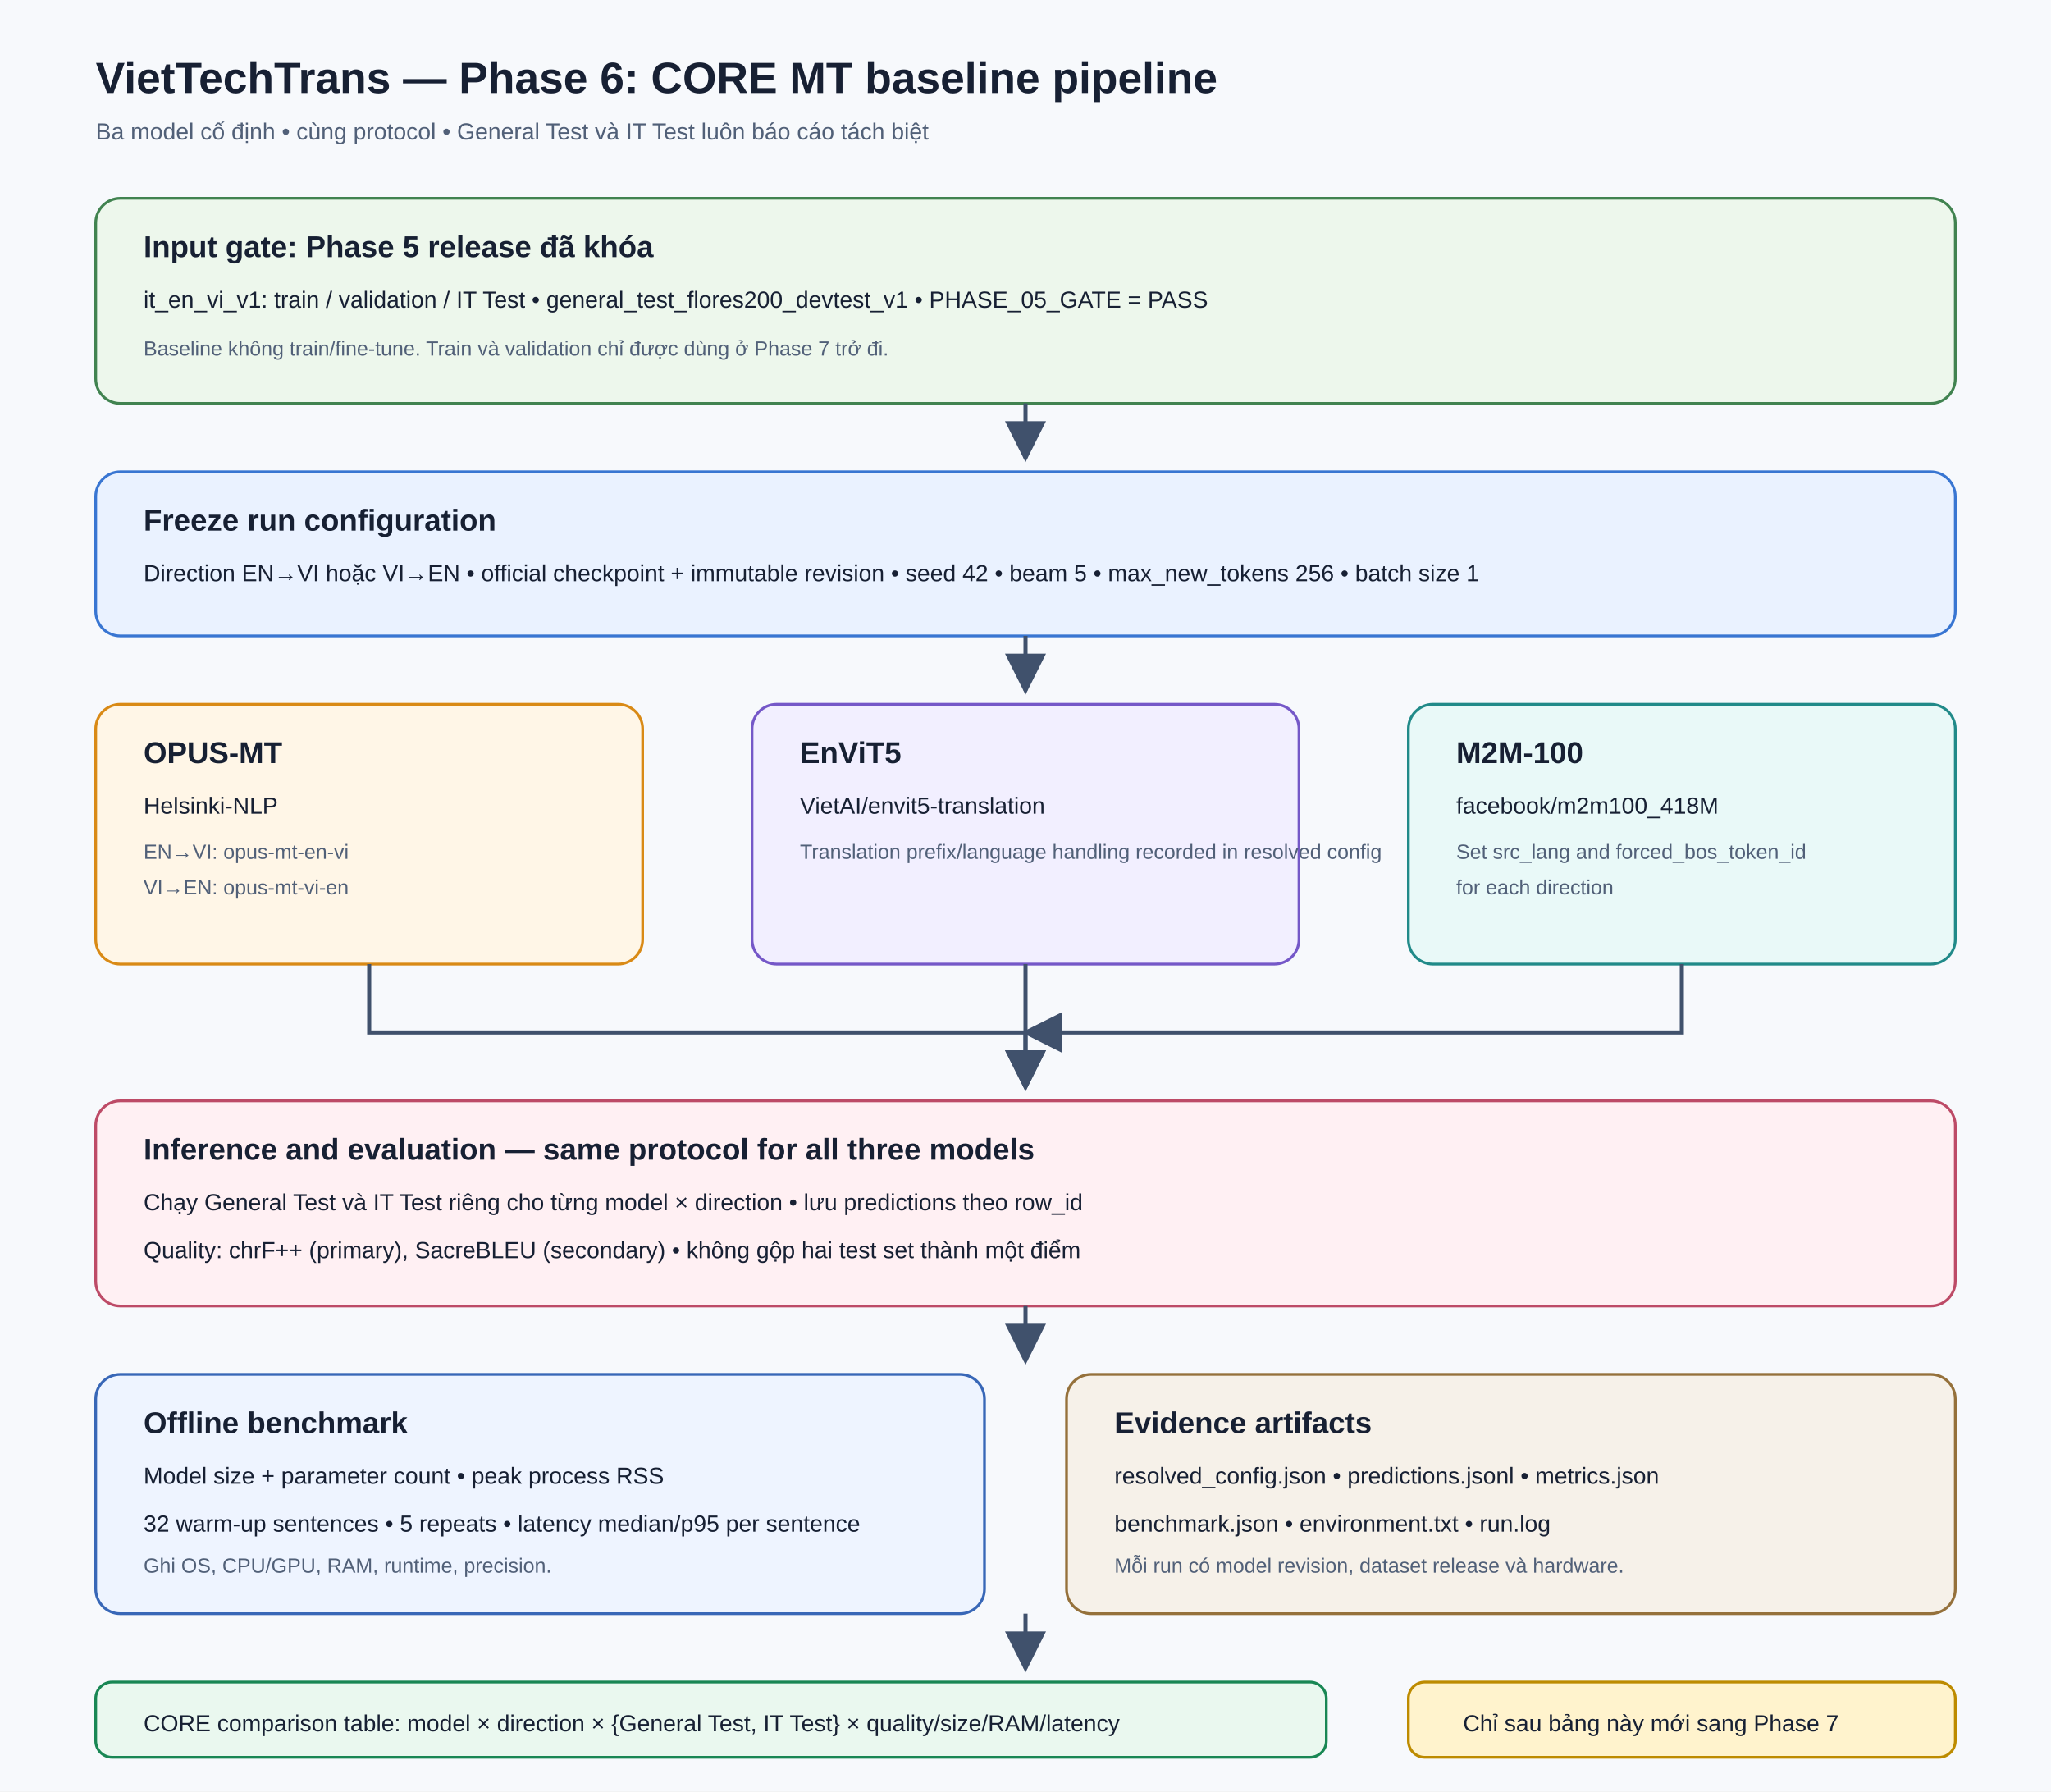
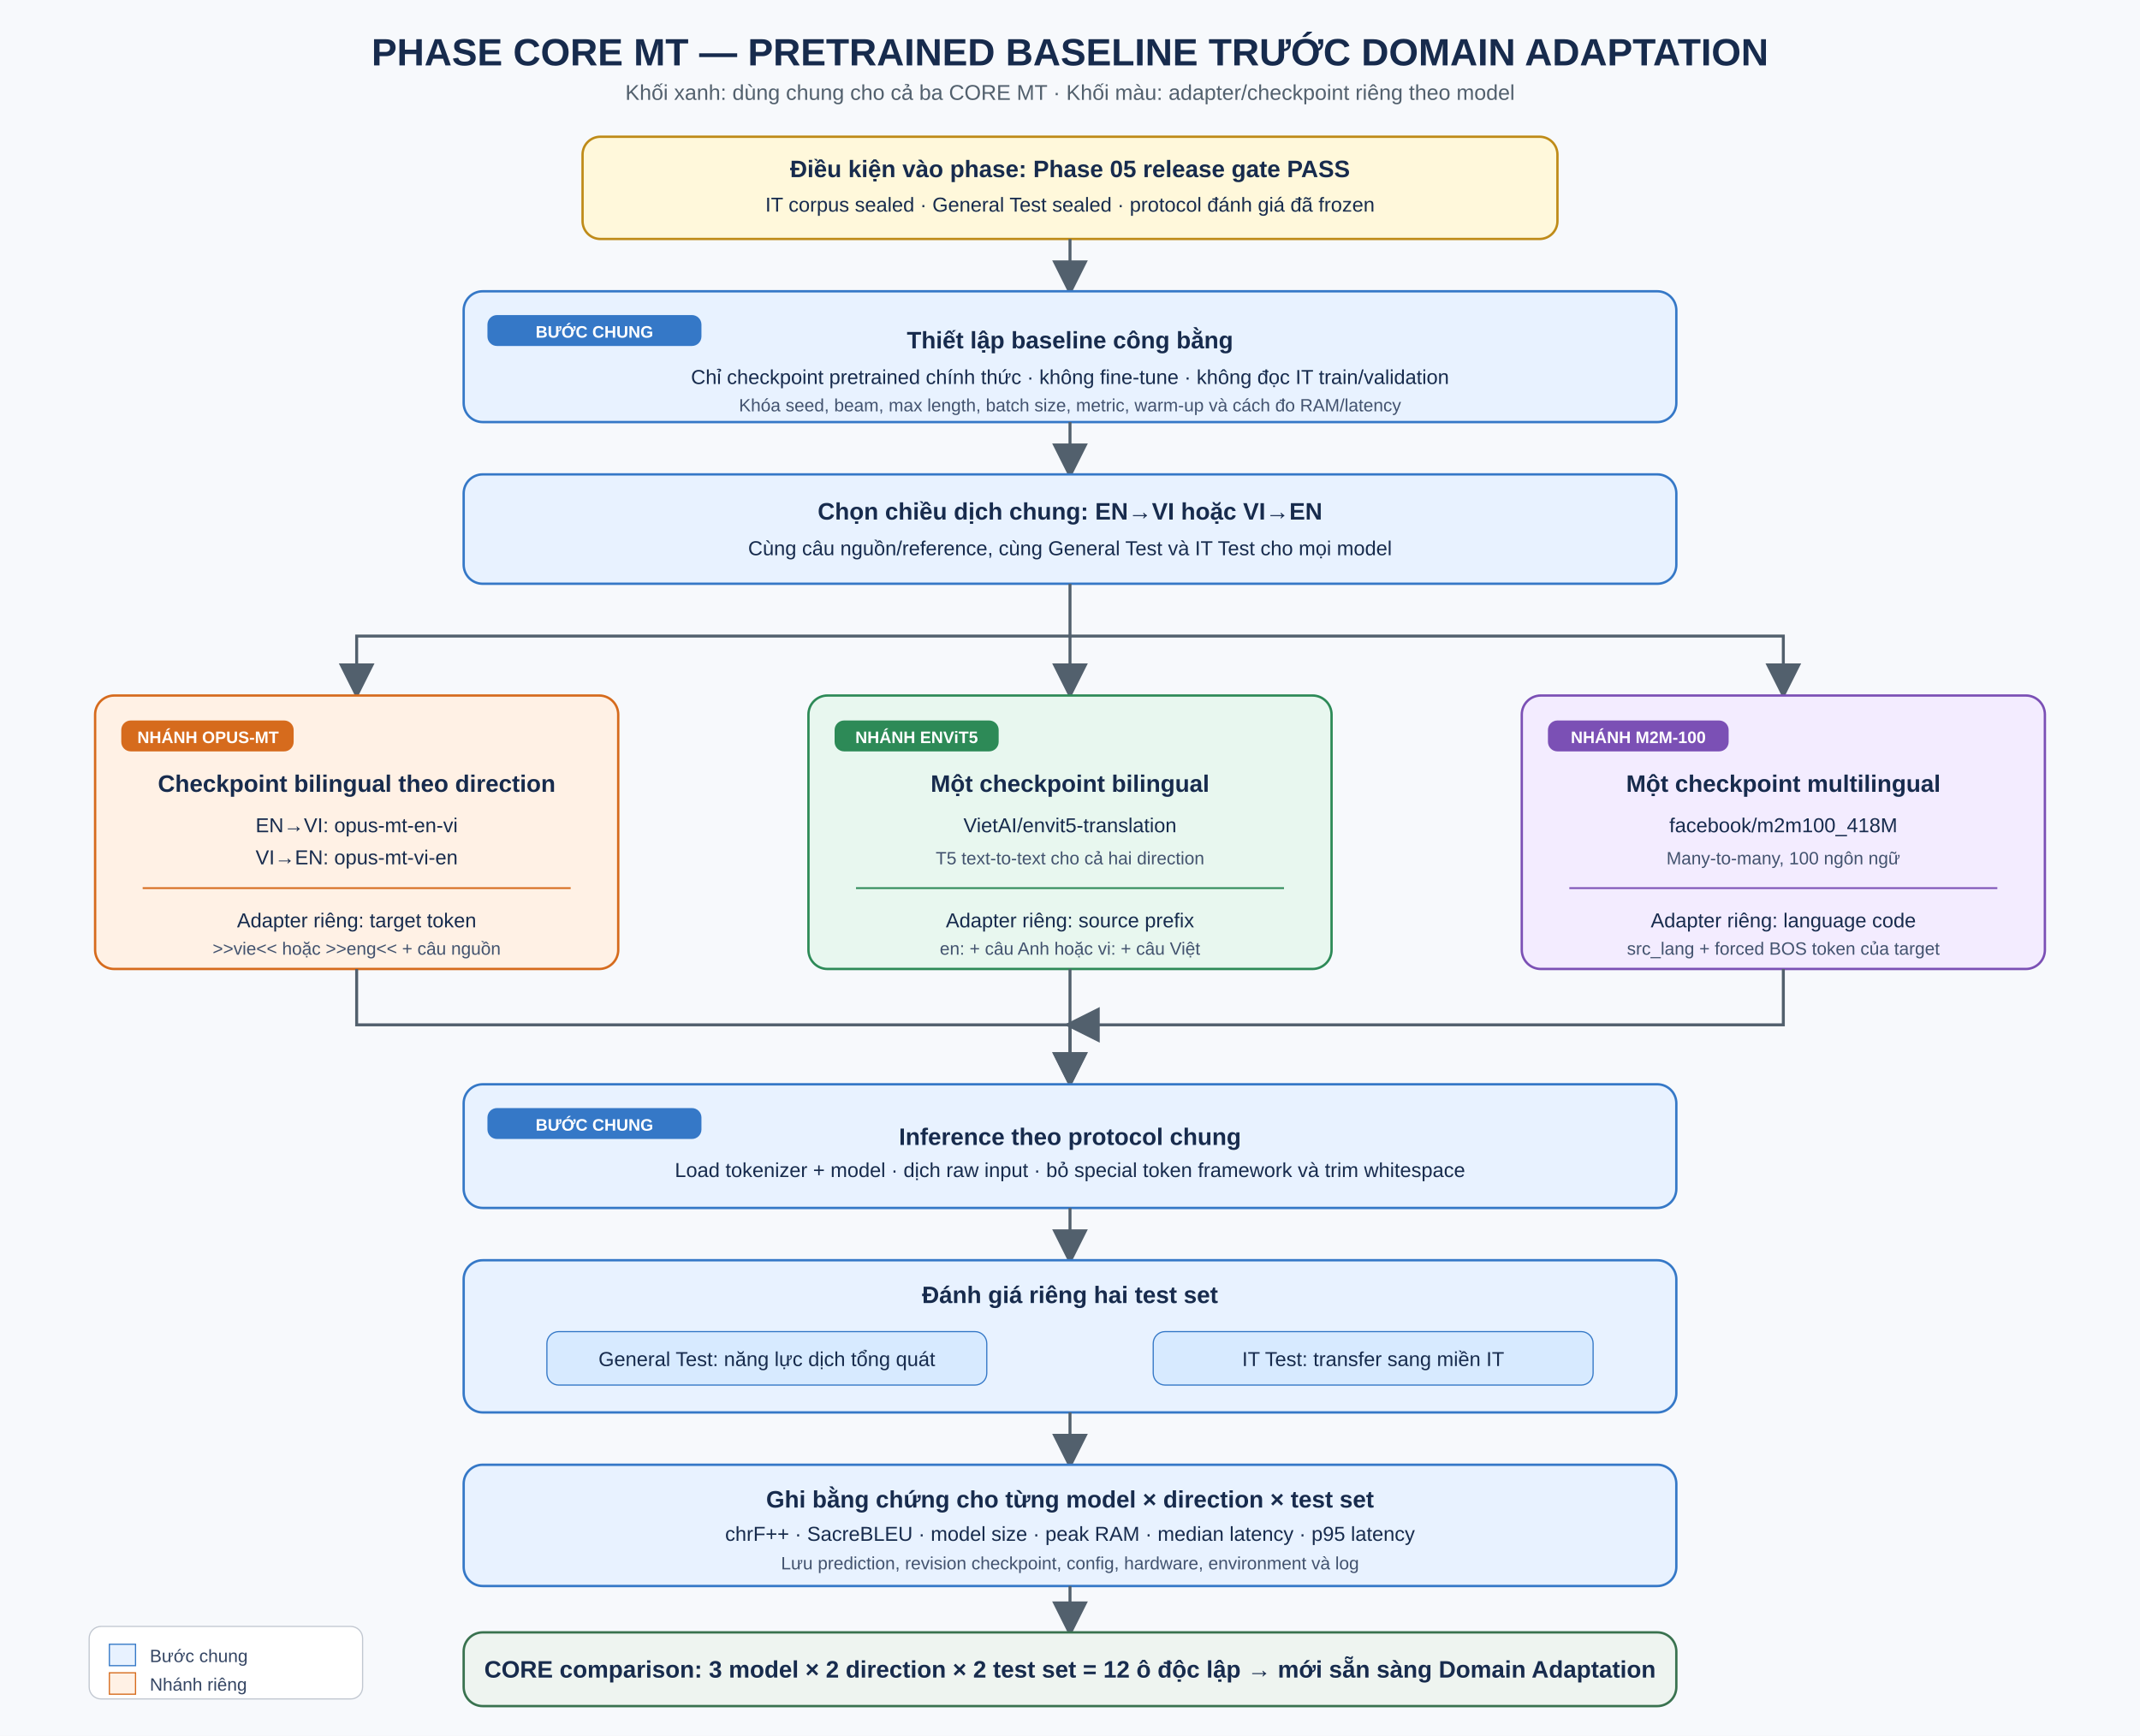
- <svg xmlns="http://www.w3.org/2000/svg" width="1500" height="1310" viewBox="0 0 1500 1310" role="img" aria-labelledby="title desc">
-   <style>text{font-family:Segoe UI,Arial,sans-serif;fill:#172033}.title{font-size:32px;font-weight:700}.sub{font-size:17px;fill:#516078}.stage{font-size:22px;font-weight:700}.body{font-size:17px}.small{font-size:15px;fill:#516078}.box{stroke-width:2;rx:18}.gate{fill:#eaf8ef;stroke:#198754;stroke-width:2;rx:12}.warn{fill:#fff3cd;stroke:#bd8b00;stroke-width:2;rx:12}.arrow{stroke:#40516c;stroke-width:3;fill:none;marker-end:url(#arrow)}</style>
+ <svg xmlns="http://www.w3.org/2000/svg" width="1800" height="1460" viewBox="0 0 1800 1460" role="img" aria-labelledby="title desc">
  <defs>
-     <marker id="arrow" markerWidth="10" markerHeight="10" refX="9" refY="5" orient="auto">
-       <path d="M0,0 L10,5 L0,10z" fill="#40516c" />
+     <marker id="arrow" markerWidth="12" markerHeight="12" refX="10" refY="6" orient="auto">
+       <path d="M0,0 L12,6 L0,12 Z" fill="#52606d" />
    </marker>
+     <style>
+       .bg { fill:#f7f9fc; } .title { font:700 32px Arial,sans-serif; fill:#172b4d; } .sub { font:400 18px Arial,sans-serif; fill:#52606d; }
+       .h { font:700 20px Arial,sans-serif; fill:#172b4d; } .t { font:400 17px Arial,sans-serif; fill:#172b4d; } .small { font:400 15px Arial,sans-serif; fill:#42526e; }
+       .common { fill:#e8f2ff; stroke:#3578c7; stroke-width:2; } .branch-opus { fill:#fff1e5; stroke:#d66b1d; stroke-width:2; }
+       .branch-envit { fill:#e8f7ef; stroke:#2d8a57; stroke-width:2; } .branch-m2m { fill:#f3ecff; stroke:#7b50b5; stroke-width:2; }
+       .end { fill:#eef4f0; stroke:#39724f; stroke-width:2; } .warn { fill:#fff8db; stroke:#bf8b18; stroke-width:2; }
+       .line { stroke:#52606d; stroke-width:2.5; fill:none; marker-end:url(#arrow); } .dash { stroke:#8a94a6; stroke-width:2; fill:none; stroke-dasharray:7 6; }
+       .tag { font:700 14px Arial,sans-serif; fill:#fff; } .legend { font:400 15px Arial,sans-serif; fill:#344563; }
+     </style>
  </defs>
-   <rect width="1500" height="1310" fill="#f7f9fc" />
-   <text x="70" y="68" class="title">VietTechTrans — Phase 6: CORE MT baseline pipeline</text>
-   <text x="70" y="102" class="sub">Ba model cố định • cùng protocol • General Test và IT Test luôn báo cáo tách biệt</text>
-   <rect x="70" y="145" width="1360" height="150" class="box" fill="#edf7ec" stroke="#418350" />
-   <text x="105" y="188" class="stage">Input gate: Phase 5 release đã khóa</text>
-   <text x="105" y="225" class="body">it_en_vi_v1: train / validation / IT Test • general_test_flores200_devtest_v1 • PHASE_05_GATE = PASS</text>
-   <text x="105" y="260" class="small">Baseline không train/fine-tune. Train và validation chỉ được dùng ở Phase 7 trở đi.</text>
-   <path d="M750 295V335" class="arrow" />
-   <rect x="70" y="345" width="1360" height="120" class="box" fill="#eaf2ff" stroke="#3976d2" />
-   <text x="105" y="388" class="stage">Freeze run configuration</text>
-   <text x="105" y="425" class="body">Direction EN→VI hoặc VI→EN • official checkpoint + immutable revision • seed 42 • beam 5 • max_new_tokens 256 • batch size 1</text>
-   <path d="M750 465V505" class="arrow" />
-   <rect x="70" y="515" width="400" height="190" class="box" fill="#fff6e7" stroke="#d98a16" />
-   <text x="105" y="558" class="stage">OPUS-MT</text>
-   <text x="105" y="595" class="body">Helsinki-NLP</text>
-   <text x="105" y="628" class="small">EN→VI: opus-mt-en-vi</text>
-   <text x="105" y="654" class="small">VI→EN: opus-mt-vi-en</text>
-   <rect x="550" y="515" width="400" height="190" class="box" fill="#f2efff" stroke="#7558c8" />
-   <text x="585" y="558" class="stage">EnViT5</text>
-   <text x="585" y="595" class="body">VietAI/envit5-translation</text>
-   <text x="585" y="628" class="small">Translation prefix/language handling recorded in resolved config</text>
-   <rect x="1030" y="515" width="400" height="190" class="box" fill="#e9f9f8" stroke="#218a89" />
-   <text x="1065" y="558" class="stage">M2M-100</text>
-   <text x="1065" y="595" class="body">facebook/m2m100_418M</text>
-   <text x="1065" y="628" class="small">Set src_lang and forced_bos_token_id</text>
-   <text x="1065" y="654" class="small">for each direction</text>
-   <path d="M270 705V755H750V795" class="arrow" />
-   <path d="M750 705V795" class="arrow" />
-   <path d="M1230 705V755H750" class="arrow" />
-   <rect x="70" y="805" width="1360" height="150" class="box" fill="#fff0f3" stroke="#bd4b67" />
-   <text x="105" y="848" class="stage">Inference and evaluation — same protocol for all three models</text>
-   <text x="105" y="885" class="body">Chạy General Test và IT Test riêng cho từng model × direction • lưu predictions theo row_id</text>
-   <text x="105" y="920" class="body">Quality: chrF++ (primary), SacreBLEU (secondary) • không gộp hai test set thành một điểm</text>
-   <path d="M750 955V995" class="arrow" />
-   <rect x="70" y="1005" width="650" height="175" class="box" fill="#eef4ff" stroke="#3867b7" />
-   <text x="105" y="1048" class="stage">Offline benchmark</text>
-   <text x="105" y="1085" class="body">Model size + parameter count • peak process RSS</text>
-   <text x="105" y="1120" class="body">32 warm-up sentences • 5 repeats • latency median/p95 per sentence</text>
-   <text x="105" y="1150" class="small">Ghi OS, CPU/GPU, RAM, runtime, precision.</text>
-   <rect x="780" y="1005" width="650" height="175" class="box" fill="#f6f1e9" stroke="#95713b" />
-   <text x="815" y="1048" class="stage">Evidence artifacts</text>
-   <text x="815" y="1085" class="body">resolved_config.json • predictions.jsonl • metrics.json</text>
-   <text x="815" y="1120" class="body">benchmark.json • environment.txt • run.log</text>
-   <text x="815" y="1150" class="small">Mỗi run có model revision, dataset release và hardware.</text>
-   <path d="M750 1180V1220" class="arrow" />
-   <rect x="70" y="1230" width="900" height="55" class="gate" />
-   <text x="105" y="1266" class="body">CORE comparison table: model × direction × {General Test, IT Test} × quality/size/RAM/latency</text>
-   <rect x="1030" y="1230" width="400" height="55" class="warn" />
-   <text x="1070" y="1266" class="body">Chỉ sau bảng này mới sang Phase 7</text>
+   <rect class="bg" width="1800" height="1460" />
+   <text class="title" x="900" y="55" text-anchor="middle">PHASE CORE MT — PRETRAINED BASELINE TRƯỚC DOMAIN ADAPTATION</text>
+   <text class="sub" x="900" y="84" text-anchor="middle">Khối xanh: dùng chung cho cả ba CORE MT · Khối màu: adapter/checkpoint riêng theo model</text>
+   <rect class="warn" x="490" y="115" rx="15" width="820" height="86" />
+   <text class="h" x="900" y="149" text-anchor="middle">Điều kiện vào phase: Phase 05 release gate PASS</text>
+   <text class="t" x="900" y="178" text-anchor="middle">IT corpus sealed · General Test sealed · protocol đánh giá đã frozen</text>
+   <path class="line" d="M900 201 L900 244" />
+   <rect class="common" x="390" y="245" rx="16" width="1020" height="110" />
+   <rect x="410" y="265" rx="8" width="180" height="26" fill="#3578c7" />
+   <text class="tag" x="500" y="284" text-anchor="middle">BƯỚC CHUNG</text>
+   <text class="h" x="900" y="293" text-anchor="middle">Thiết lập baseline công bằng</text>
+   <text class="t" x="900" y="323" text-anchor="middle">Chỉ checkpoint pretrained chính thức · không fine-tune · không đọc IT train/validation</text>
+   <text class="small" x="900" y="346" text-anchor="middle">Khóa seed, beam, max length, batch size, metric, warm-up và cách đo RAM/latency</text>
+   <path class="line" d="M900 355 L900 398" />
+   <rect class="common" x="390" y="399" rx="16" width="1020" height="92" />
+   <text class="h" x="900" y="437" text-anchor="middle">Chọn chiều dịch chung: EN→VI hoặc VI→EN</text>
+   <text class="t" x="900" y="467" text-anchor="middle">Cùng câu nguồn/reference, cùng General Test và IT Test cho mọi model</text>
+   <path class="line" d="M900 491 L900 535 L300 535 L300 583" />
+   <path class="line" d="M900 535 L900 583" />
+   <path class="line" d="M900 535 L1500 535 L1500 583" />
+   <rect class="branch-opus" x="80" y="585" rx="16" width="440" height="230" />
+   <rect x="102" y="606" rx="8" width="145" height="26" fill="#d66b1d" />
+   <text class="tag" x="175" y="625" text-anchor="middle">NHÁNH OPUS-MT</text>
+   <text class="h" x="300" y="666" text-anchor="middle">Checkpoint bilingual theo direction</text>
+   <text class="t" x="300" y="700" text-anchor="middle">EN→VI: opus-mt-en-vi</text>
+   <text class="t" x="300" y="727" text-anchor="middle">VI→EN: opus-mt-vi-en</text>
+   <line x1="120" y1="747" x2="480" y2="747" stroke="#d66b1d" stroke-width="1.5" />
+   <text class="t" x="300" y="780" text-anchor="middle">Adapter riêng: target token</text>
+   <text class="small" x="300" y="803" text-anchor="middle">&gt;&gt;vie&lt;&lt; hoặc &gt;&gt;eng&lt;&lt; + câu nguồn</text>
+   <rect class="branch-envit" x="680" y="585" rx="16" width="440" height="230" />
+   <rect x="702" y="606" rx="8" width="138" height="26" fill="#2d8a57" />
+   <text class="tag" x="771" y="625" text-anchor="middle">NHÁNH ENViT5</text>
+   <text class="h" x="900" y="666" text-anchor="middle">Một checkpoint bilingual</text>
+   <text class="t" x="900" y="700" text-anchor="middle">VietAI/envit5-translation</text>
+   <text class="small" x="900" y="727" text-anchor="middle">T5 text-to-text cho cả hai direction</text>
+   <line x1="720" y1="747" x2="1080" y2="747" stroke="#2d8a57" stroke-width="1.5" />
+   <text class="t" x="900" y="780" text-anchor="middle">Adapter riêng: source prefix</text>
+   <text class="small" x="900" y="803" text-anchor="middle">en: + câu Anh hoặc vi: + câu Việt</text>
+   <rect class="branch-m2m" x="1280" y="585" rx="16" width="440" height="230" />
+   <rect x="1302" y="606" rx="8" width="152" height="26" fill="#7b50b5" />
+   <text class="tag" x="1378" y="625" text-anchor="middle">NHÁNH M2M-100</text>
+   <text class="h" x="1500" y="666" text-anchor="middle">Một checkpoint multilingual</text>
+   <text class="t" x="1500" y="700" text-anchor="middle">facebook/m2m100_418M</text>
+   <text class="small" x="1500" y="727" text-anchor="middle">Many-to-many, 100 ngôn ngữ</text>
+   <line x1="1320" y1="747" x2="1680" y2="747" stroke="#7b50b5" stroke-width="1.5" />
+   <text class="t" x="1500" y="780" text-anchor="middle">Adapter riêng: language code</text>
+   <text class="small" x="1500" y="803" text-anchor="middle">src_lang + forced BOS token của target</text>
+   <path class="line" d="M300 815 L300 862 L900 862 L900 910" />
+   <path class="line" d="M900 815 L900 910" />
+   <path class="line" d="M1500 815 L1500 862 L900 862" />
+   <rect class="common" x="390" y="912" rx="16" width="1020" height="104" />
+   <rect x="410" y="932" rx="8" width="180" height="26" fill="#3578c7" />
+   <text class="tag" x="500" y="951" text-anchor="middle">BƯỚC CHUNG</text>
+   <text class="h" x="900" y="963" text-anchor="middle">Inference theo protocol chung</text>
+   <text class="t" x="900" y="990" text-anchor="middle">Load tokenizer + model · dịch raw input · bỏ special token framework và trim whitespace</text>
+   <path class="line" d="M900 1016 L900 1059" />
+   <rect class="common" x="390" y="1060" rx="16" width="1020" height="128" />
+   <text class="h" x="900" y="1096" text-anchor="middle">Đánh giá riêng hai test set</text>
+   <rect x="460" y="1120" rx="10" width="370" height="45" fill="#d7eaff" stroke="#3578c7" />
+   <text class="t" x="645" y="1149" text-anchor="middle">General Test: năng lực dịch tổng quát</text>
+   <rect x="970" y="1120" rx="10" width="370" height="45" fill="#d7eaff" stroke="#3578c7" />
+   <text class="t" x="1155" y="1149" text-anchor="middle">IT Test: transfer sang miền IT</text>
+   <path class="line" d="M900 1188 L900 1231" />
+   <rect class="common" x="390" y="1232" rx="16" width="1020" height="102" />
+   <text class="h" x="900" y="1268" text-anchor="middle">Ghi bằng chứng cho từng model × direction × test set</text>
+   <text class="t" x="900" y="1296" text-anchor="middle">chrF++ · SacreBLEU · model size · peak RAM · median latency · p95 latency</text>
+   <text class="small" x="900" y="1320" text-anchor="middle">Lưu prediction, revision checkpoint, config, hardware, environment và log</text>
+   <path class="line" d="M900 1334 L900 1372" />
+   <rect class="end" x="390" y="1373" rx="16" width="1020" height="62" />
+   <text class="h" x="900" y="1411" text-anchor="middle">CORE comparison: 3 model × 2 direction × 2 test set = 12 ô độc lập → mới sẵn sàng Domain Adaptation</text>
+   <rect x="75" y="1368" width="230" height="61" rx="10" fill="#fff" stroke="#c1c7d0" />
+   <rect x="92" y="1383" width="22" height="18" fill="#e8f2ff" stroke="#3578c7" />
+   <text class="legend" x="126" y="1398">Bước chung</text>
+   <rect x="92" y="1407" width="22" height="18" fill="#fff1e5" stroke="#d66b1d" />
+   <text class="legend" x="126" y="1422">Nhánh riêng</text>
</svg>
